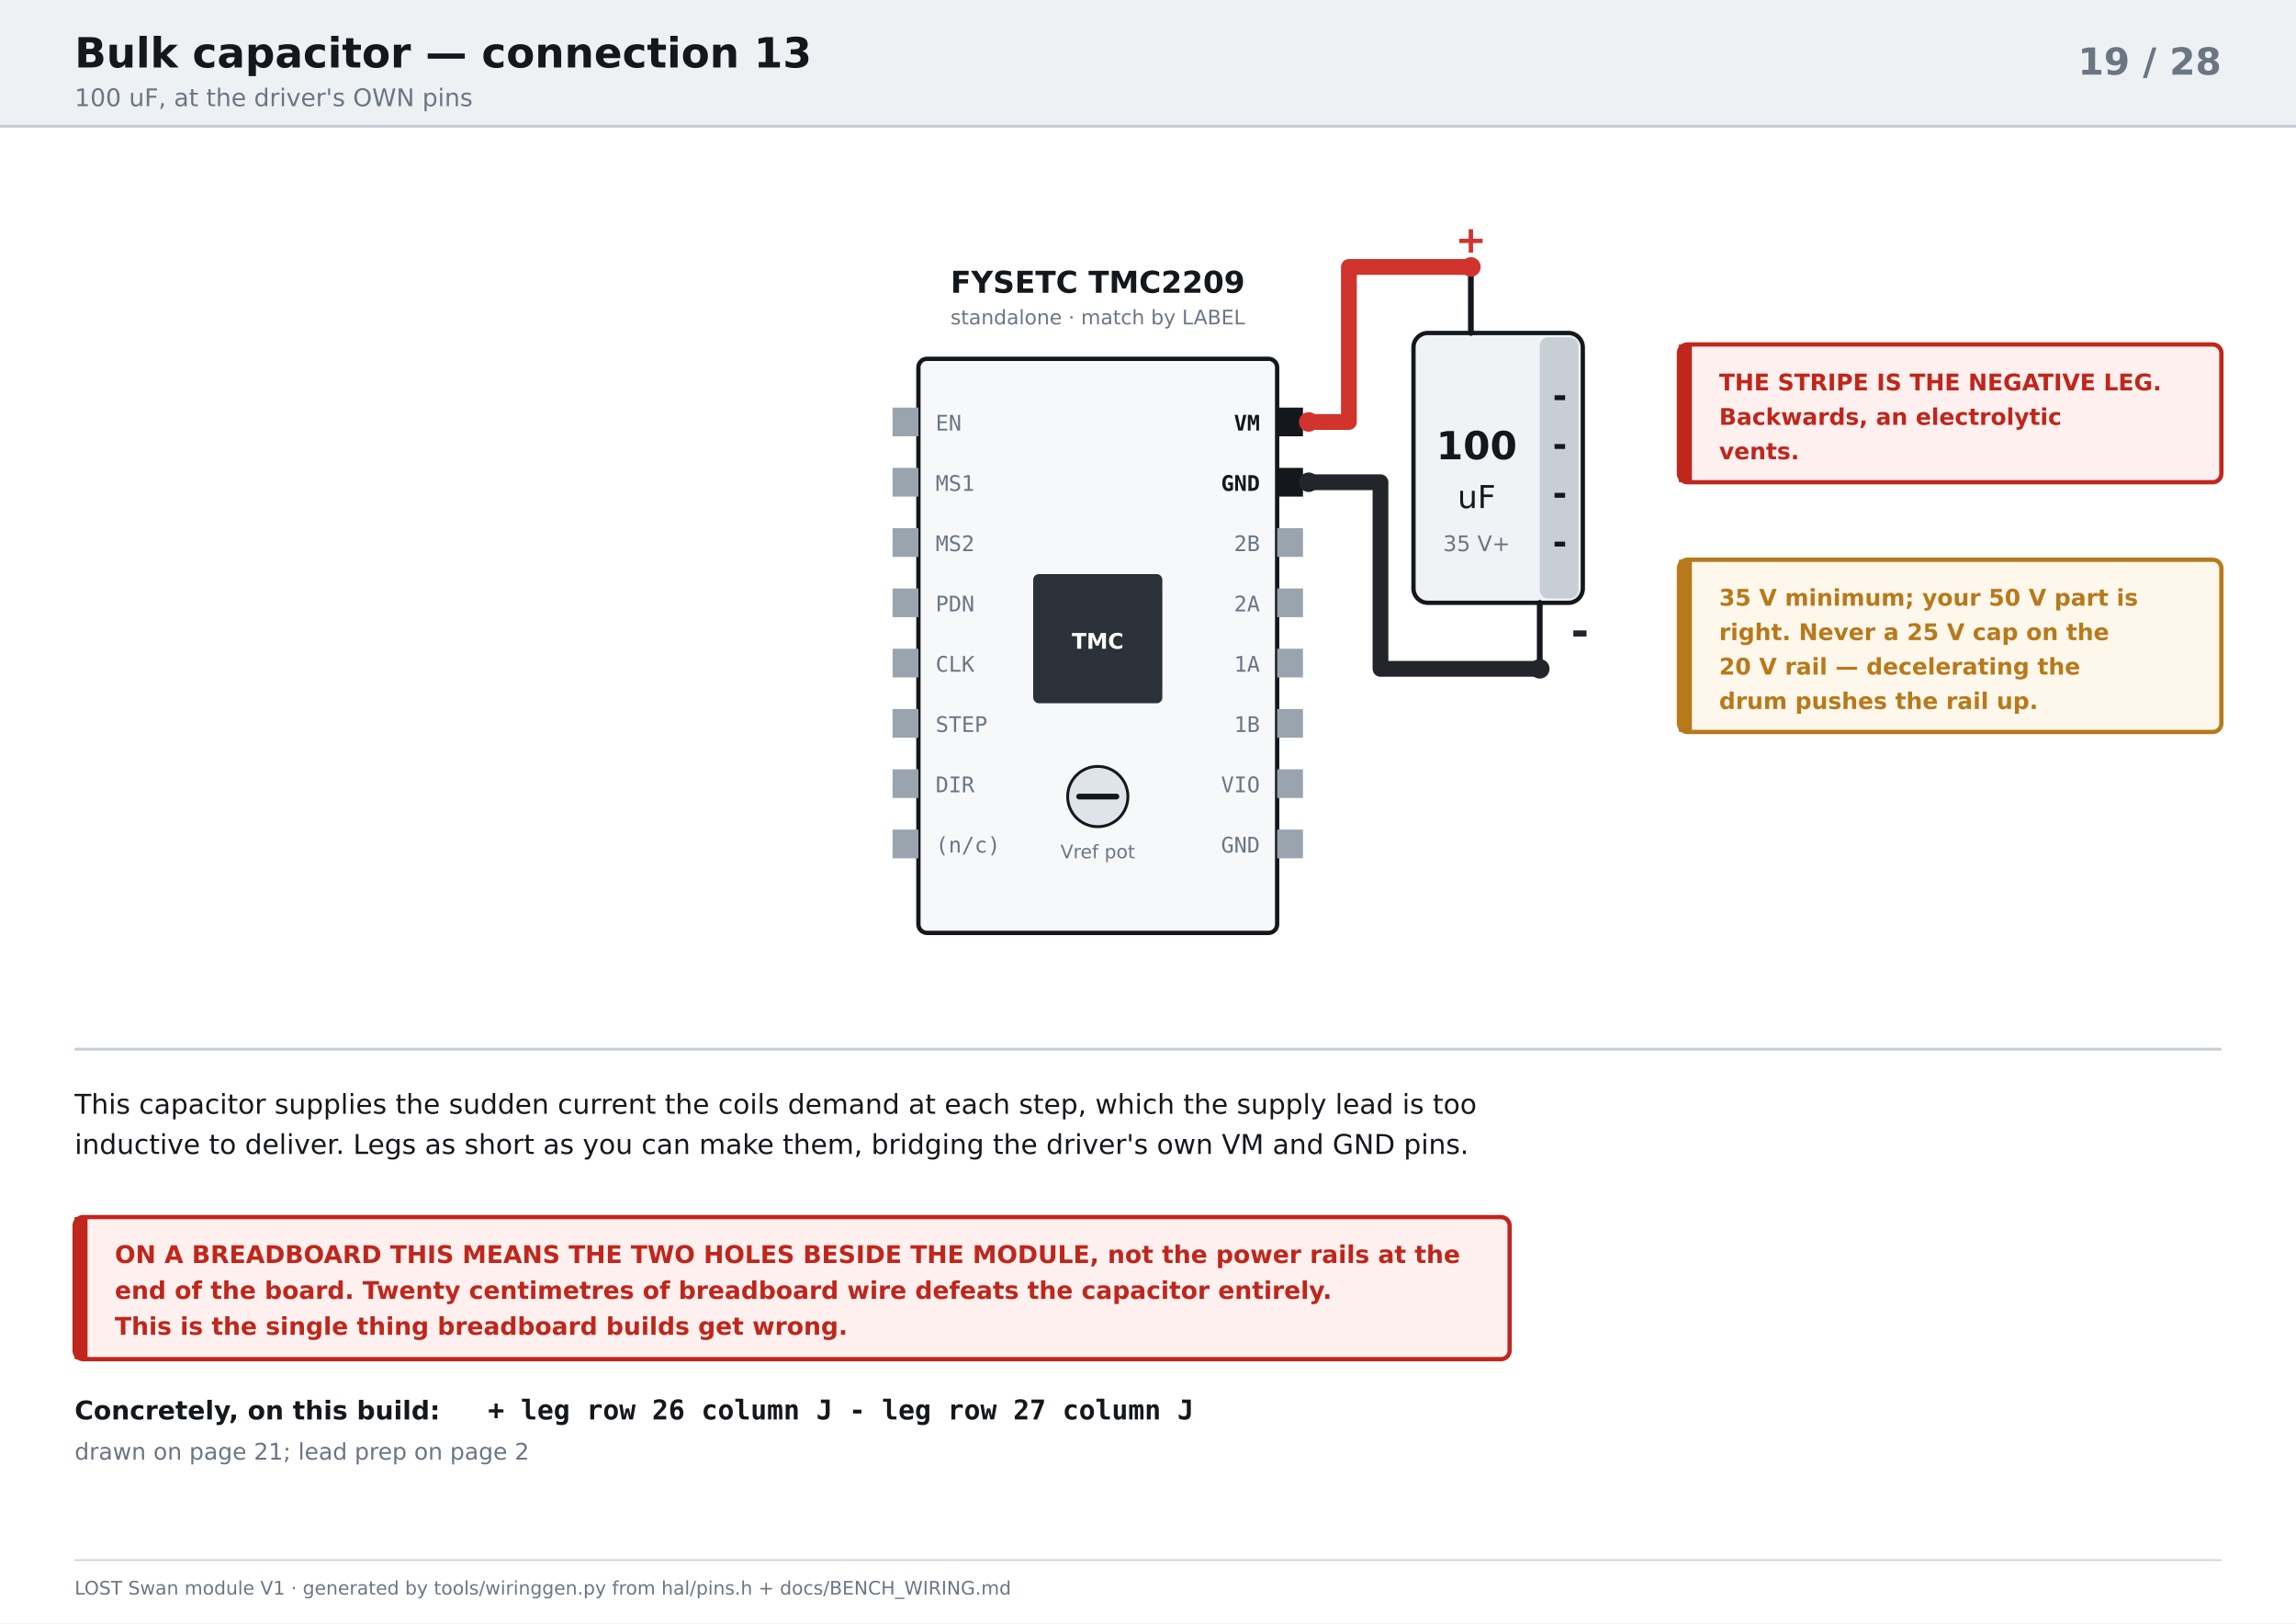
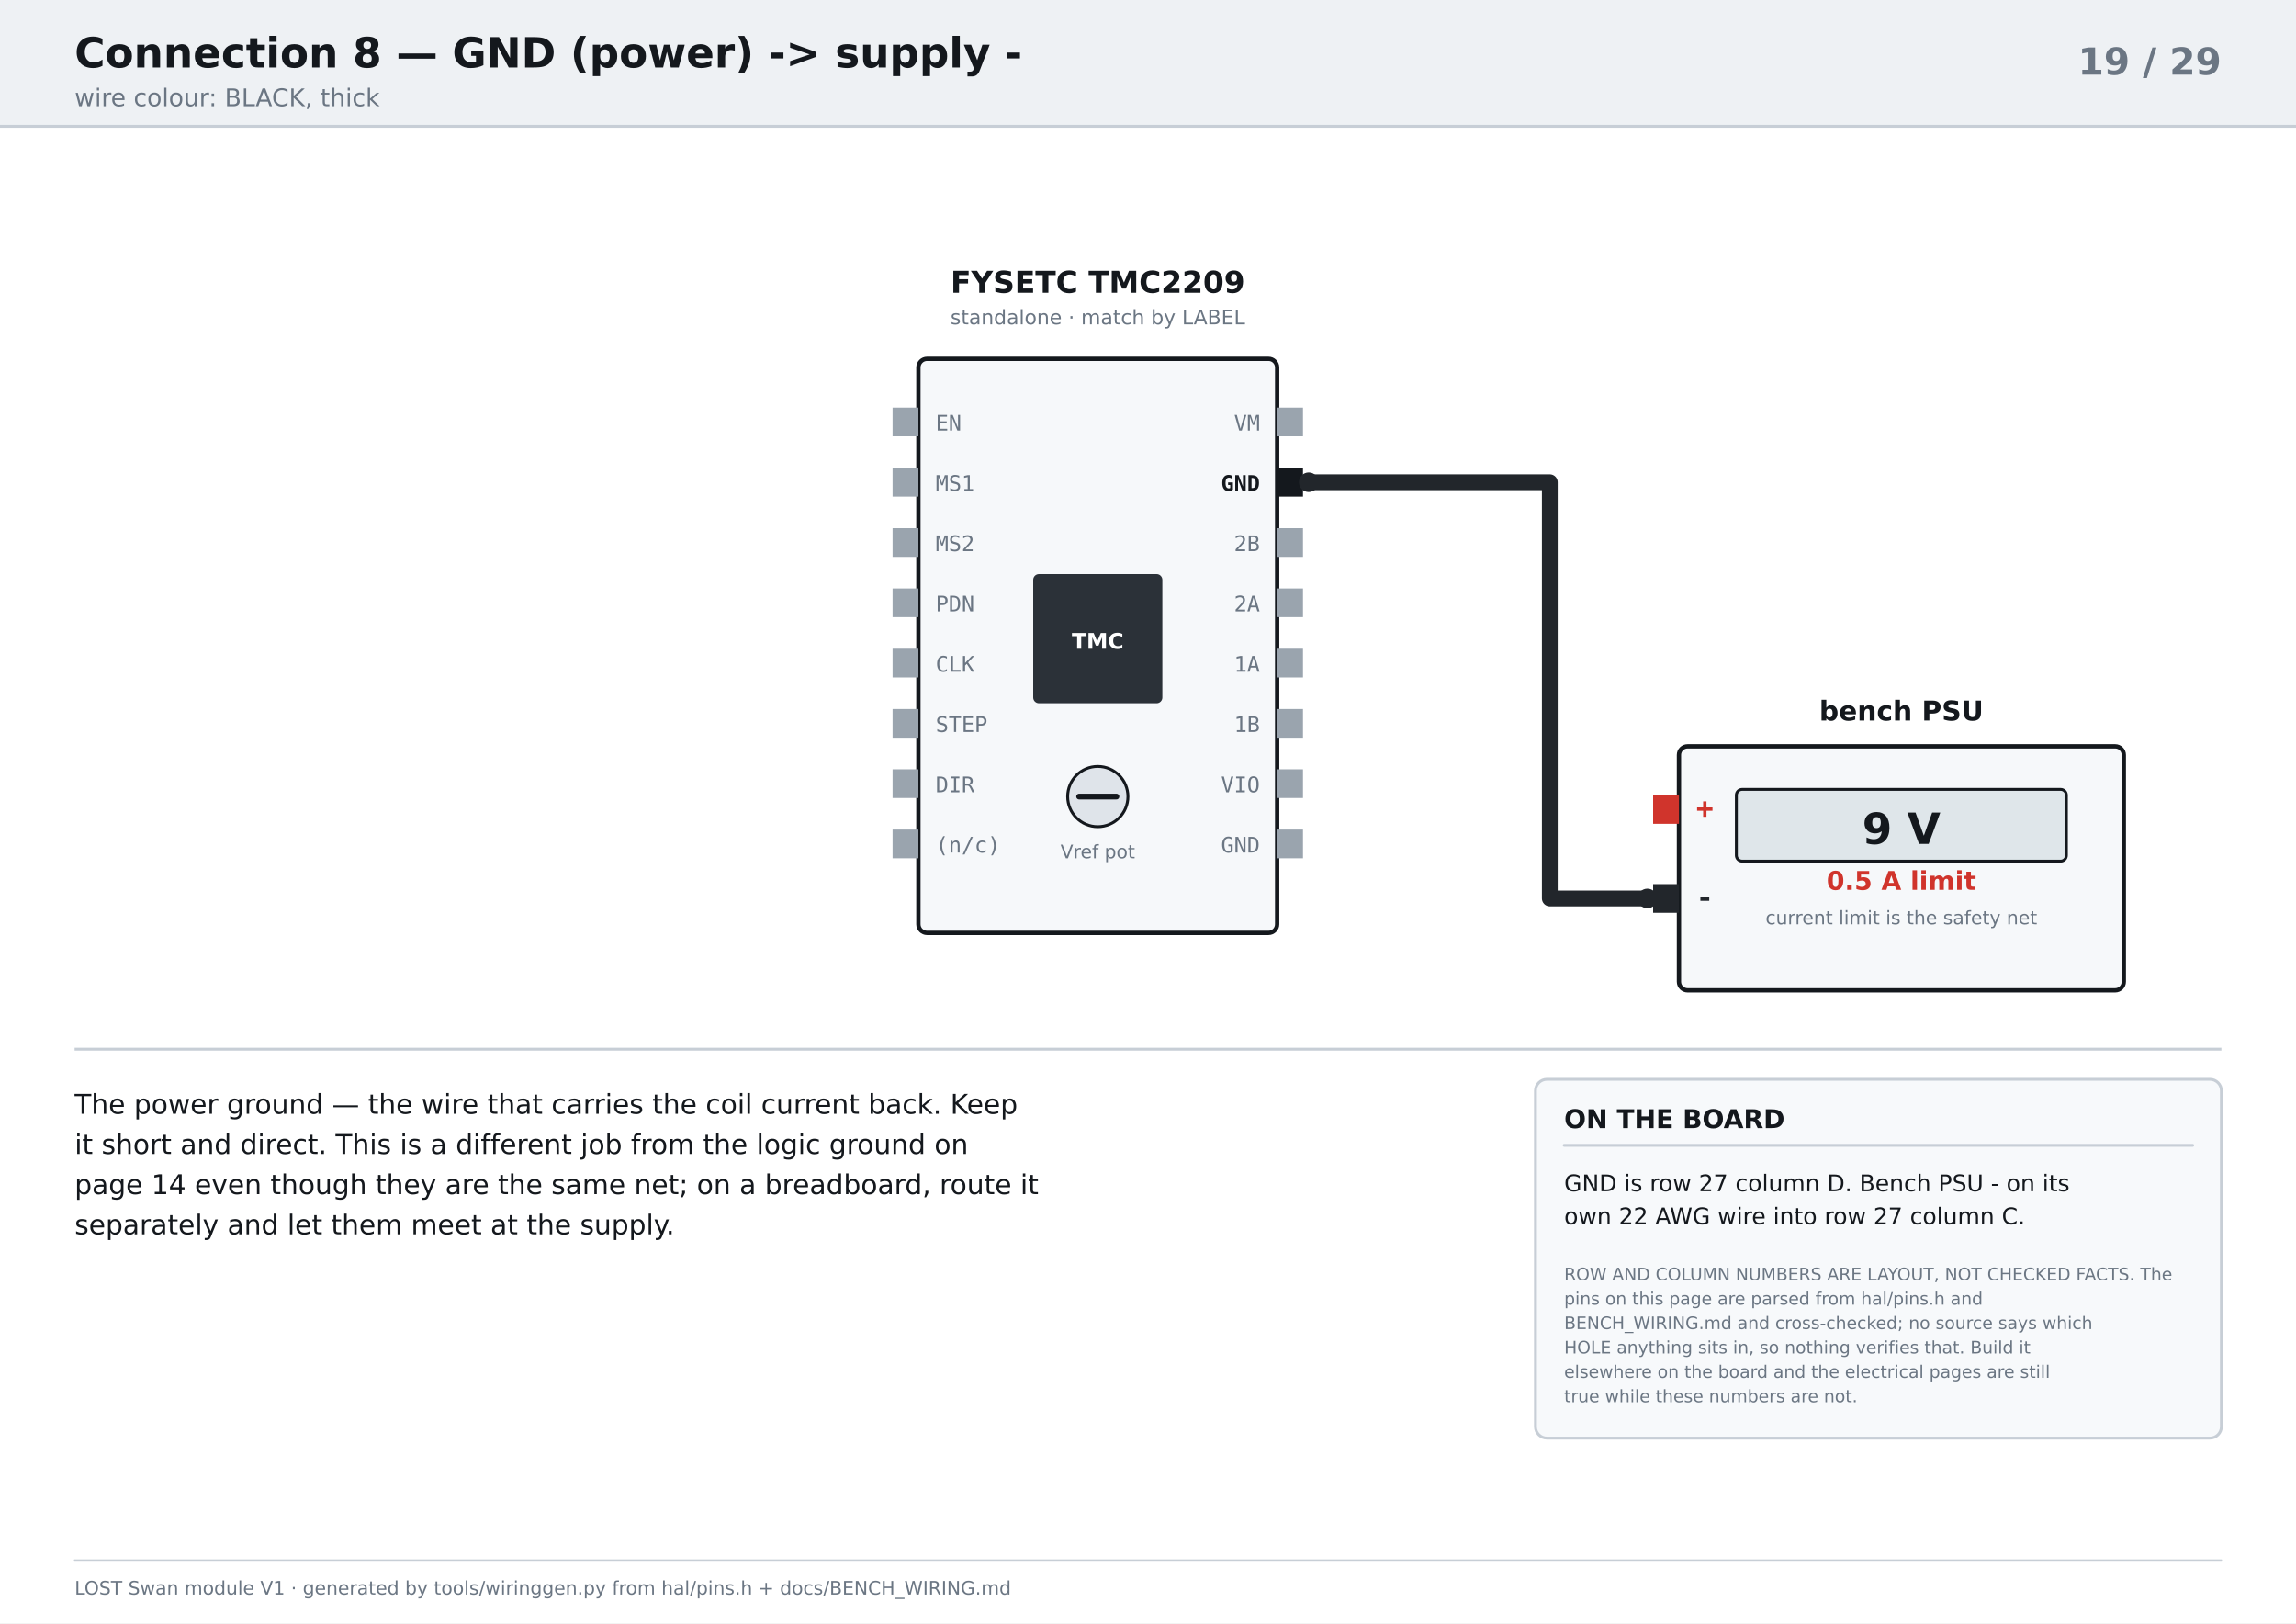
<svg xmlns="http://www.w3.org/2000/svg" width="1600" height="1131" viewBox="0 0 1600 1131">
  <rect width="1600" height="1131" fill="#ffffff" />
  <rect x="0" y="0" width="1600" height="88" fill="#eef1f4" />
  <line x1="0" y1="88" x2="1600" y2="88" stroke="#c7ced6" stroke-width="2" />
-   <text x="52" y="47" font-family="DejaVu Sans, Verdana, Geneva, sans-serif" font-size="29" fill="#14181d" text-anchor="start" font-weight="bold">Bulk capacitor  —  connection 13</text>
-   <text x="52" y="74" font-family="DejaVu Sans, Verdana, Geneva, sans-serif" font-size="17" fill="#6b7683" text-anchor="start" font-weight="normal">100 uF, at the driver's OWN pins</text>
-   <text x="1548" y="52" font-family="DejaVu Sans, Verdana, Geneva, sans-serif" font-size="26" fill="#6b7683" text-anchor="end" font-weight="bold">19 / 28</text>
+   <text x="52" y="47" font-family="DejaVu Sans, Verdana, Geneva, sans-serif" font-size="29" fill="#14181d" text-anchor="start" font-weight="bold">Connection 8  —  GND (power)  -&gt;  supply  -</text>
+   <text x="52" y="74" font-family="DejaVu Sans, Verdana, Geneva, sans-serif" font-size="17" fill="#6b7683" text-anchor="start" font-weight="normal">wire colour: BLACK, thick</text>
+   <text x="1548" y="52" font-family="DejaVu Sans, Verdana, Geneva, sans-serif" font-size="26" fill="#6b7683" text-anchor="end" font-weight="bold">19 / 29</text>
  <rect x="640" y="250" width="250" height="400" rx="6" fill="#f6f8fa" stroke="#14181d" stroke-width="3" />
  <text x="765" y="204" font-family="DejaVu Sans, Verdana, Geneva, sans-serif" font-size="21" fill="#14181d" text-anchor="middle" font-weight="bold">FYSETC TMC2209</text>
  <text x="765" y="226" font-family="DejaVu Sans, Verdana, Geneva, sans-serif" font-size="14" fill="#6b7683" text-anchor="middle" font-weight="normal">standalone  ·  match by LABEL</text>
  <rect x="720" y="400" width="90" height="90" rx="4" fill="#2b3138" stroke="none" stroke-width="2" />
  <text x="765" y="452" font-family="DejaVu Sans, Verdana, Geneva, sans-serif" font-size="15" fill="#ffffff" text-anchor="middle" font-weight="bold">TMC</text>
  <circle cx="765" cy="555" r="21" fill="#dfe4ea" stroke="#14181d" stroke-width="2" />
  <line x1="752" y1="555" x2="778" y2="555" stroke="#14181d" stroke-width="4" stroke-linecap="round" />
  <text x="765" y="598" font-family="DejaVu Sans, Verdana, Geneva, sans-serif" font-size="13" fill="#6b7683" text-anchor="middle" font-weight="normal">Vref pot</text>
  <rect x="622" y="284" width="18" height="20" rx="0" fill="#9aa4ae" stroke="none" stroke-width="2" />
  <text x="652" y="300" font-family="DejaVu Sans Mono, Consolas, monospace" font-size="15" fill="#6b7683" text-anchor="start" font-weight="normal">EN</text>
  <rect x="622" y="326" width="18" height="20" rx="0" fill="#9aa4ae" stroke="none" stroke-width="2" />
  <text x="652" y="342" font-family="DejaVu Sans Mono, Consolas, monospace" font-size="15" fill="#6b7683" text-anchor="start" font-weight="normal">MS1</text>
  <rect x="622" y="368" width="18" height="20" rx="0" fill="#9aa4ae" stroke="none" stroke-width="2" />
  <text x="652" y="384" font-family="DejaVu Sans Mono, Consolas, monospace" font-size="15" fill="#6b7683" text-anchor="start" font-weight="normal">MS2</text>
  <rect x="622" y="410" width="18" height="20" rx="0" fill="#9aa4ae" stroke="none" stroke-width="2" />
  <text x="652" y="426" font-family="DejaVu Sans Mono, Consolas, monospace" font-size="15" fill="#6b7683" text-anchor="start" font-weight="normal">PDN</text>
  <rect x="622" y="452" width="18" height="20" rx="0" fill="#9aa4ae" stroke="none" stroke-width="2" />
  <text x="652" y="468" font-family="DejaVu Sans Mono, Consolas, monospace" font-size="15" fill="#6b7683" text-anchor="start" font-weight="normal">CLK</text>
  <rect x="622" y="494" width="18" height="20" rx="0" fill="#9aa4ae" stroke="none" stroke-width="2" />
  <text x="652" y="510" font-family="DejaVu Sans Mono, Consolas, monospace" font-size="15" fill="#6b7683" text-anchor="start" font-weight="normal">STEP</text>
  <rect x="622" y="536" width="18" height="20" rx="0" fill="#9aa4ae" stroke="none" stroke-width="2" />
  <text x="652" y="552" font-family="DejaVu Sans Mono, Consolas, monospace" font-size="15" fill="#6b7683" text-anchor="start" font-weight="normal">DIR</text>
  <rect x="622" y="578" width="18" height="20" rx="0" fill="#9aa4ae" stroke="none" stroke-width="2" />
  <text x="652" y="594" font-family="DejaVu Sans Mono, Consolas, monospace" font-size="15" fill="#6b7683" text-anchor="start" font-weight="normal">(n/c)</text>
-   <rect x="890" y="284" width="18" height="20" rx="0" fill="#14181d" stroke="none" stroke-width="2" />
-   <text x="878" y="300" font-family="DejaVu Sans Mono, Consolas, monospace" font-size="15" fill="#14181d" text-anchor="end" font-weight="bold">VM</text>
+   <rect x="890" y="284" width="18" height="20" rx="0" fill="#9aa4ae" stroke="none" stroke-width="2" />
+   <text x="878" y="300" font-family="DejaVu Sans Mono, Consolas, monospace" font-size="15" fill="#6b7683" text-anchor="end" font-weight="normal">VM</text>
  <rect x="890" y="326" width="18" height="20" rx="0" fill="#14181d" stroke="none" stroke-width="2" />
  <text x="878" y="342" font-family="DejaVu Sans Mono, Consolas, monospace" font-size="15" fill="#14181d" text-anchor="end" font-weight="bold">GND</text>
  <rect x="890" y="368" width="18" height="20" rx="0" fill="#9aa4ae" stroke="none" stroke-width="2" />
  <text x="878" y="384" font-family="DejaVu Sans Mono, Consolas, monospace" font-size="15" fill="#6b7683" text-anchor="end" font-weight="normal">2B</text>
  <rect x="890" y="410" width="18" height="20" rx="0" fill="#9aa4ae" stroke="none" stroke-width="2" />
  <text x="878" y="426" font-family="DejaVu Sans Mono, Consolas, monospace" font-size="15" fill="#6b7683" text-anchor="end" font-weight="normal">2A</text>
  <rect x="890" y="452" width="18" height="20" rx="0" fill="#9aa4ae" stroke="none" stroke-width="2" />
  <text x="878" y="468" font-family="DejaVu Sans Mono, Consolas, monospace" font-size="15" fill="#6b7683" text-anchor="end" font-weight="normal">1A</text>
  <rect x="890" y="494" width="18" height="20" rx="0" fill="#9aa4ae" stroke="none" stroke-width="2" />
  <text x="878" y="510" font-family="DejaVu Sans Mono, Consolas, monospace" font-size="15" fill="#6b7683" text-anchor="end" font-weight="normal">1B</text>
  <rect x="890" y="536" width="18" height="20" rx="0" fill="#9aa4ae" stroke="none" stroke-width="2" />
  <text x="878" y="552" font-family="DejaVu Sans Mono, Consolas, monospace" font-size="15" fill="#6b7683" text-anchor="end" font-weight="normal">VIO</text>
  <rect x="890" y="578" width="18" height="20" rx="0" fill="#9aa4ae" stroke="none" stroke-width="2" />
  <text x="878" y="594" font-family="DejaVu Sans Mono, Consolas, monospace" font-size="15" fill="#6b7683" text-anchor="end" font-weight="normal">GND</text>
-   <rect x="985" y="232" width="118" height="188" rx="10" fill="#f0f2f5" stroke="#14181d" stroke-width="3" />
-   <rect x="1073" y="235" width="27" height="182" rx="6" fill="#c7ced6" stroke="none" stroke-width="2" />
-   <text x="1087" y="284" font-family="DejaVu Sans, Verdana, Geneva, sans-serif" font-size="24" fill="#14181d" text-anchor="middle" font-weight="bold">-</text>
-   <text x="1087" y="318" font-family="DejaVu Sans, Verdana, Geneva, sans-serif" font-size="24" fill="#14181d" text-anchor="middle" font-weight="bold">-</text>
-   <text x="1087" y="352" font-family="DejaVu Sans, Verdana, Geneva, sans-serif" font-size="24" fill="#14181d" text-anchor="middle" font-weight="bold">-</text>
-   <text x="1087" y="386" font-family="DejaVu Sans, Verdana, Geneva, sans-serif" font-size="24" fill="#14181d" text-anchor="middle" font-weight="bold">-</text>
-   <text x="1029" y="320" font-family="DejaVu Sans, Verdana, Geneva, sans-serif" font-size="27" fill="#14181d" text-anchor="middle" font-weight="bold">100</text>
-   <text x="1029" y="354" font-family="DejaVu Sans, Verdana, Geneva, sans-serif" font-size="22" fill="#14181d" text-anchor="middle" font-weight="normal">uF</text>
-   <text x="1029" y="384" font-family="DejaVu Sans, Verdana, Geneva, sans-serif" font-size="15" fill="#6b7683" text-anchor="middle" font-weight="normal">35 V+</text>
-   <line x1="1025" y1="232" x2="1025" y2="186" stroke="#14181d" stroke-width="4" stroke-linecap="round" />
-   <line x1="1073" y1="420" x2="1073" y2="466" stroke="#14181d" stroke-width="4" stroke-linecap="round" />
-   <text x="1025" y="176" font-family="DejaVu Sans, Verdana, Geneva, sans-serif" font-size="26" fill="#d0342c" text-anchor="middle" font-weight="bold">+</text>
-   <text x="1101" y="450" font-family="DejaVu Sans, Verdana, Geneva, sans-serif" font-size="30" fill="#22262b" text-anchor="middle" font-weight="bold">-</text>
-   <polyline points="912,294 940,294 940,186 1025,186" fill="none" stroke="#d0342c" stroke-width="11" stroke-linecap="round" stroke-linejoin="round" />
-   <circle cx="912" cy="294" r="6.82" fill="#d0342c" stroke="none" stroke-width="1" />
-   <circle cx="1025" cy="186" r="6.82" fill="#d0342c" stroke="none" stroke-width="1" />
-   <polyline points="912,336 962,336 962,466 1073,466" fill="none" stroke="#22262b" stroke-width="11" stroke-linecap="round" stroke-linejoin="round" />
+   <rect x="1170" y="520" width="310" height="170" rx="6" fill="#f6f8fa" stroke="#14181d" stroke-width="3" />
+   <text x="1325" y="502" font-family="DejaVu Sans, Verdana, Geneva, sans-serif" font-size="19" fill="#14181d" text-anchor="middle" font-weight="bold">bench PSU</text>
+   <rect x="1210" y="550" width="230" height="50" rx="4" fill="#dfe6ea" stroke="#14181d" stroke-width="2" />
+   <text x="1325" y="588" font-family="DejaVu Sans, Verdana, Geneva, sans-serif" font-size="30" fill="#14181d" text-anchor="middle" font-weight="bold">9 V</text>
+   <text x="1325" y="620" font-family="DejaVu Sans, Verdana, Geneva, sans-serif" font-size="18" fill="#d0342c" text-anchor="middle" font-weight="bold">0.5 A limit</text>
+   <text x="1325" y="644" font-family="DejaVu Sans, Verdana, Geneva, sans-serif" font-size="13" fill="#6b7683" text-anchor="middle" font-weight="normal">current limit is the safety net</text>
+   <rect x="1152" y="554" width="18" height="20" rx="0" fill="#d0342c" stroke="none" stroke-width="2" />
+   <text x="1182" y="570" font-family="DejaVu Sans Mono, Consolas, monospace" font-size="20" fill="#d0342c" text-anchor="start" font-weight="bold">+</text>
+   <rect x="1152" y="616" width="18" height="20" rx="0" fill="#22262b" stroke="none" stroke-width="2" />
+   <text x="1182" y="632" font-family="DejaVu Sans Mono, Consolas, monospace" font-size="20" fill="#22262b" text-anchor="start" font-weight="bold">-</text>
+   <polyline points="912,336 1080,336 1080,626 1148,626" fill="none" stroke="#22262b" stroke-width="11" stroke-linecap="round" stroke-linejoin="round" />
  <circle cx="912" cy="336" r="6.82" fill="#22262b" stroke="none" stroke-width="1" />
-   <circle cx="1073" cy="466" r="6.82" fill="#22262b" stroke="none" stroke-width="1" />
-   <rect x="1170" y="240" width="378" height="96" rx="6" fill="#fdf0ef" stroke="#c0261b" stroke-width="3" />
-   <rect x="1170" y="240" width="9" height="96" rx="0" fill="#c0261b" stroke="none" stroke-width="2" />
-   <text x="1198" y="272" font-family="DejaVu Sans, Verdana, Geneva, sans-serif" font-size="16" fill="#c0261b" text-anchor="start" font-weight="bold">THE STRIPE IS THE NEGATIVE LEG.</text>
-   <text x="1198" y="296" font-family="DejaVu Sans, Verdana, Geneva, sans-serif" font-size="16" fill="#c0261b" text-anchor="start" font-weight="bold">Backwards, an electrolytic</text>
-   <text x="1198" y="320" font-family="DejaVu Sans, Verdana, Geneva, sans-serif" font-size="16" fill="#c0261b" text-anchor="start" font-weight="bold">vents.</text>
-   <rect x="1170" y="390" width="378" height="120" rx="6" fill="#fdf7ec" stroke="#b8791a" stroke-width="3" />
-   <rect x="1170" y="390" width="9" height="120" rx="0" fill="#b8791a" stroke="none" stroke-width="2" />
-   <text x="1198" y="422" font-family="DejaVu Sans, Verdana, Geneva, sans-serif" font-size="16" fill="#b8791a" text-anchor="start" font-weight="bold">35 V minimum; your 50 V part is</text>
-   <text x="1198" y="446" font-family="DejaVu Sans, Verdana, Geneva, sans-serif" font-size="16" fill="#b8791a" text-anchor="start" font-weight="bold">right. Never a 25 V cap on the</text>
-   <text x="1198" y="470" font-family="DejaVu Sans, Verdana, Geneva, sans-serif" font-size="16" fill="#b8791a" text-anchor="start" font-weight="bold">20 V rail — decelerating the</text>
-   <text x="1198" y="494" font-family="DejaVu Sans, Verdana, Geneva, sans-serif" font-size="16" fill="#b8791a" text-anchor="start" font-weight="bold">drum pushes the rail up.</text>
+   <circle cx="1148" cy="626" r="6.82" fill="#22262b" stroke="none" stroke-width="1" />
  <rect x="52" y="730" width="1496" height="2" rx="0" fill="#c7ced6" stroke="none" stroke-width="2" />
-   <text x="52" y="776" font-family="DejaVu Sans, Verdana, Geneva, sans-serif" font-size="19" fill="#14181d" text-anchor="start" font-weight="normal">This capacitor supplies the sudden current the coils demand at each step, which the supply lead is too</text>
-   <text x="52" y="804" font-family="DejaVu Sans, Verdana, Geneva, sans-serif" font-size="19" fill="#14181d" text-anchor="start" font-weight="normal">inductive to deliver. Legs as short as you can make them, bridging the driver's own VM and GND pins.</text>
-   <rect x="52" y="848" width="1000" height="99" rx="6" fill="#fdf0ef" stroke="#c0261b" stroke-width="3" />
-   <rect x="52" y="848" width="9" height="99" rx="0" fill="#c0261b" stroke="none" stroke-width="2" />
-   <text x="80" y="880" font-family="DejaVu Sans, Verdana, Geneva, sans-serif" font-size="17" fill="#c0261b" text-anchor="start" font-weight="bold">ON A BREADBOARD THIS MEANS THE TWO HOLES BESIDE THE MODULE, not the power rails at the</text>
-   <text x="80" y="905" font-family="DejaVu Sans, Verdana, Geneva, sans-serif" font-size="17" fill="#c0261b" text-anchor="start" font-weight="bold">end of the board. Twenty centimetres of breadboard wire defeats the capacitor entirely.</text>
-   <text x="80" y="930" font-family="DejaVu Sans, Verdana, Geneva, sans-serif" font-size="17" fill="#c0261b" text-anchor="start" font-weight="bold">This is the single thing breadboard builds get wrong.</text>
-   <text x="52" y="989" font-family="DejaVu Sans, Verdana, Geneva, sans-serif" font-size="18" fill="#14181d" text-anchor="start" font-weight="bold">Concretely, on this build:</text>
-   <text x="340" y="989" font-family="DejaVu Sans Mono, Consolas, monospace" font-size="19" fill="#14181d" text-anchor="start" font-weight="bold">+ leg row 26 column J    -  leg row 27 column J</text>
-   <text x="52" y="1017" font-family="DejaVu Sans, Verdana, Geneva, sans-serif" font-size="16" fill="#6b7683" text-anchor="start" font-weight="normal">drawn on page 21; lead prep on page 2</text>
+   <rect x="1070" y="752" width="478" height="250" rx="8" fill="#f7f9fb" stroke="#c7ced6" stroke-width="2" />
+   <text x="1090" y="786" font-family="DejaVu Sans, Verdana, Geneva, sans-serif" font-size="18" fill="#14181d" text-anchor="start" font-weight="bold">ON THE BOARD</text>
+   <line x1="1090" y1="798" x2="1528" y2="798" stroke="#c7ced6" stroke-width="2" stroke-linecap="round" />
+   <text x="1090" y="830" font-family="DejaVu Sans, Verdana, Geneva, sans-serif" font-size="16" fill="#14181d" text-anchor="start" font-weight="normal">GND is row 27 column D. Bench PSU - on its</text>
+   <text x="1090" y="853" font-family="DejaVu Sans, Verdana, Geneva, sans-serif" font-size="16" fill="#14181d" text-anchor="start" font-weight="normal">own 22 AWG wire into row 27 column C.</text>
+   <text x="1090" y="892" font-family="DejaVu Sans, Verdana, Geneva, sans-serif" font-size="12" fill="#6b7683" text-anchor="start" font-weight="normal">ROW AND COLUMN NUMBERS ARE LAYOUT, NOT CHECKED FACTS. The</text>
+   <text x="1090" y="909" font-family="DejaVu Sans, Verdana, Geneva, sans-serif" font-size="12" fill="#6b7683" text-anchor="start" font-weight="normal">pins on this page are parsed from hal/pins.h and</text>
+   <text x="1090" y="926" font-family="DejaVu Sans, Verdana, Geneva, sans-serif" font-size="12" fill="#6b7683" text-anchor="start" font-weight="normal">BENCH_WIRING.md and cross-checked; no source says which</text>
+   <text x="1090" y="943" font-family="DejaVu Sans, Verdana, Geneva, sans-serif" font-size="12" fill="#6b7683" text-anchor="start" font-weight="normal">HOLE anything sits in, so nothing verifies that. Build it</text>
+   <text x="1090" y="960" font-family="DejaVu Sans, Verdana, Geneva, sans-serif" font-size="12" fill="#6b7683" text-anchor="start" font-weight="normal">elsewhere on the board and the electrical pages are still</text>
+   <text x="1090" y="977" font-family="DejaVu Sans, Verdana, Geneva, sans-serif" font-size="12" fill="#6b7683" text-anchor="start" font-weight="normal">true while these numbers are not.</text>
+   <text x="52" y="776" font-family="DejaVu Sans, Verdana, Geneva, sans-serif" font-size="19" fill="#14181d" text-anchor="start" font-weight="normal">The power ground — the wire that carries the coil current back. Keep</text>
+   <text x="52" y="804" font-family="DejaVu Sans, Verdana, Geneva, sans-serif" font-size="19" fill="#14181d" text-anchor="start" font-weight="normal">it short and direct. This is a different job from the logic ground on</text>
+   <text x="52" y="832" font-family="DejaVu Sans, Verdana, Geneva, sans-serif" font-size="19" fill="#14181d" text-anchor="start" font-weight="normal">page 14 even though they are the same net; on a breadboard, route it</text>
+   <text x="52" y="860" font-family="DejaVu Sans, Verdana, Geneva, sans-serif" font-size="19" fill="#14181d" text-anchor="start" font-weight="normal">separately and let them meet at the supply.</text>
  <line x1="52" y1="1087" x2="1548" y2="1087" stroke="#c7ced6" stroke-width="1" stroke-linecap="round" />
  <text x="52" y="1111" font-family="DejaVu Sans, Verdana, Geneva, sans-serif" font-size="13" fill="#6b7683" text-anchor="start" font-weight="normal">LOST Swan  module V1  ·  generated by tools/wiringgen.py from hal/pins.h + docs/BENCH_WIRING.md</text>
</svg>
